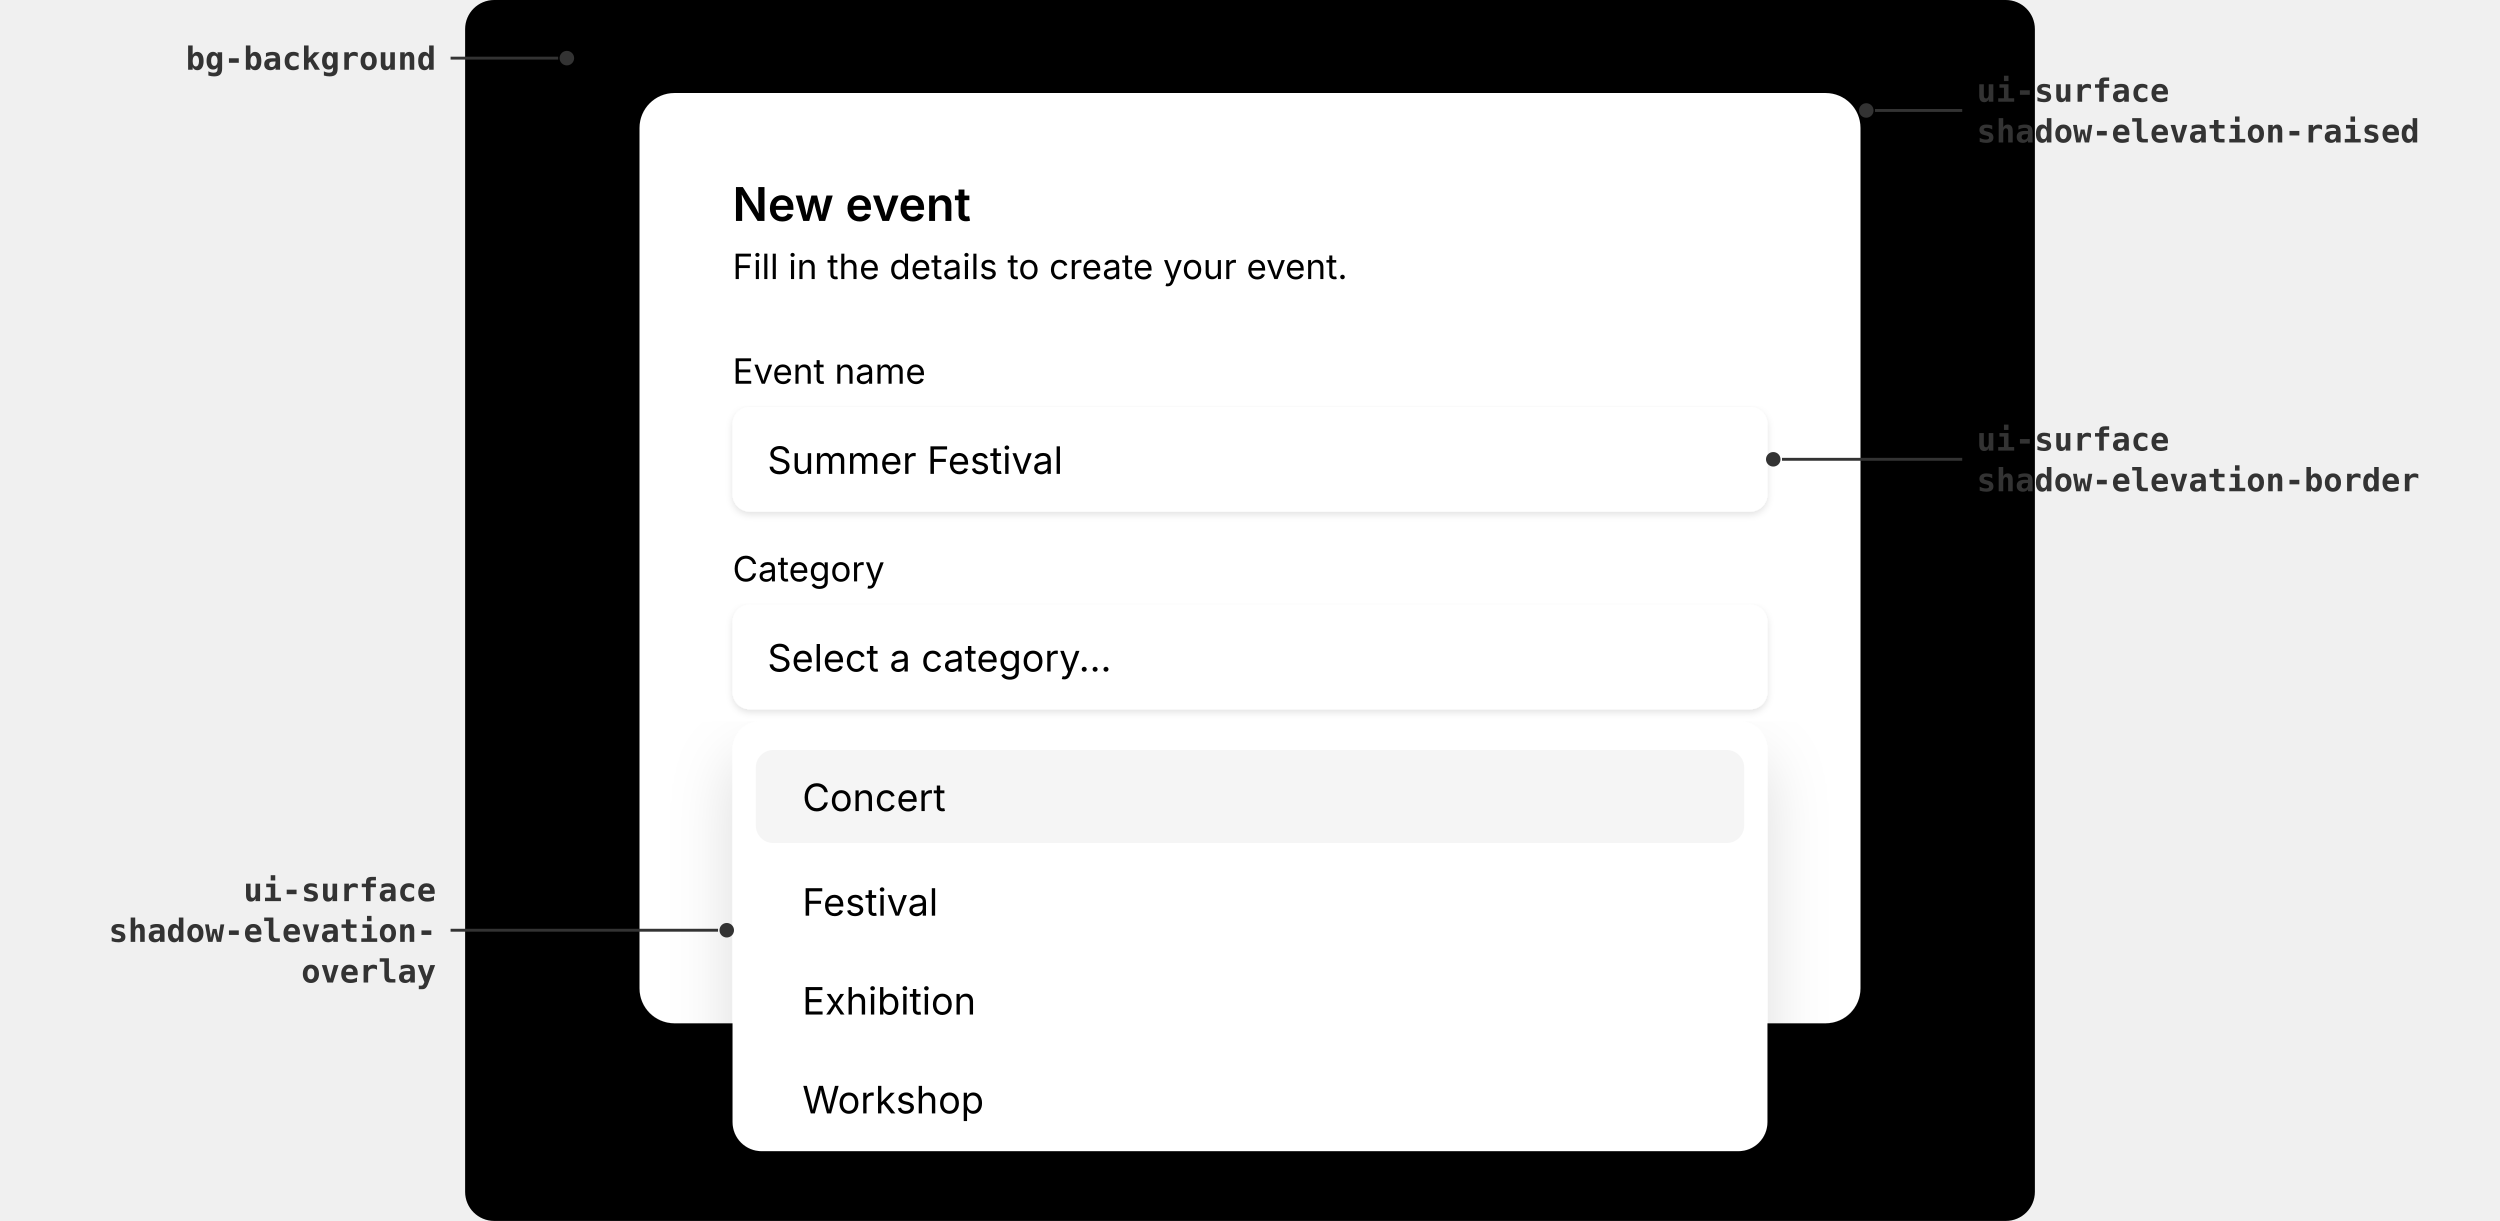
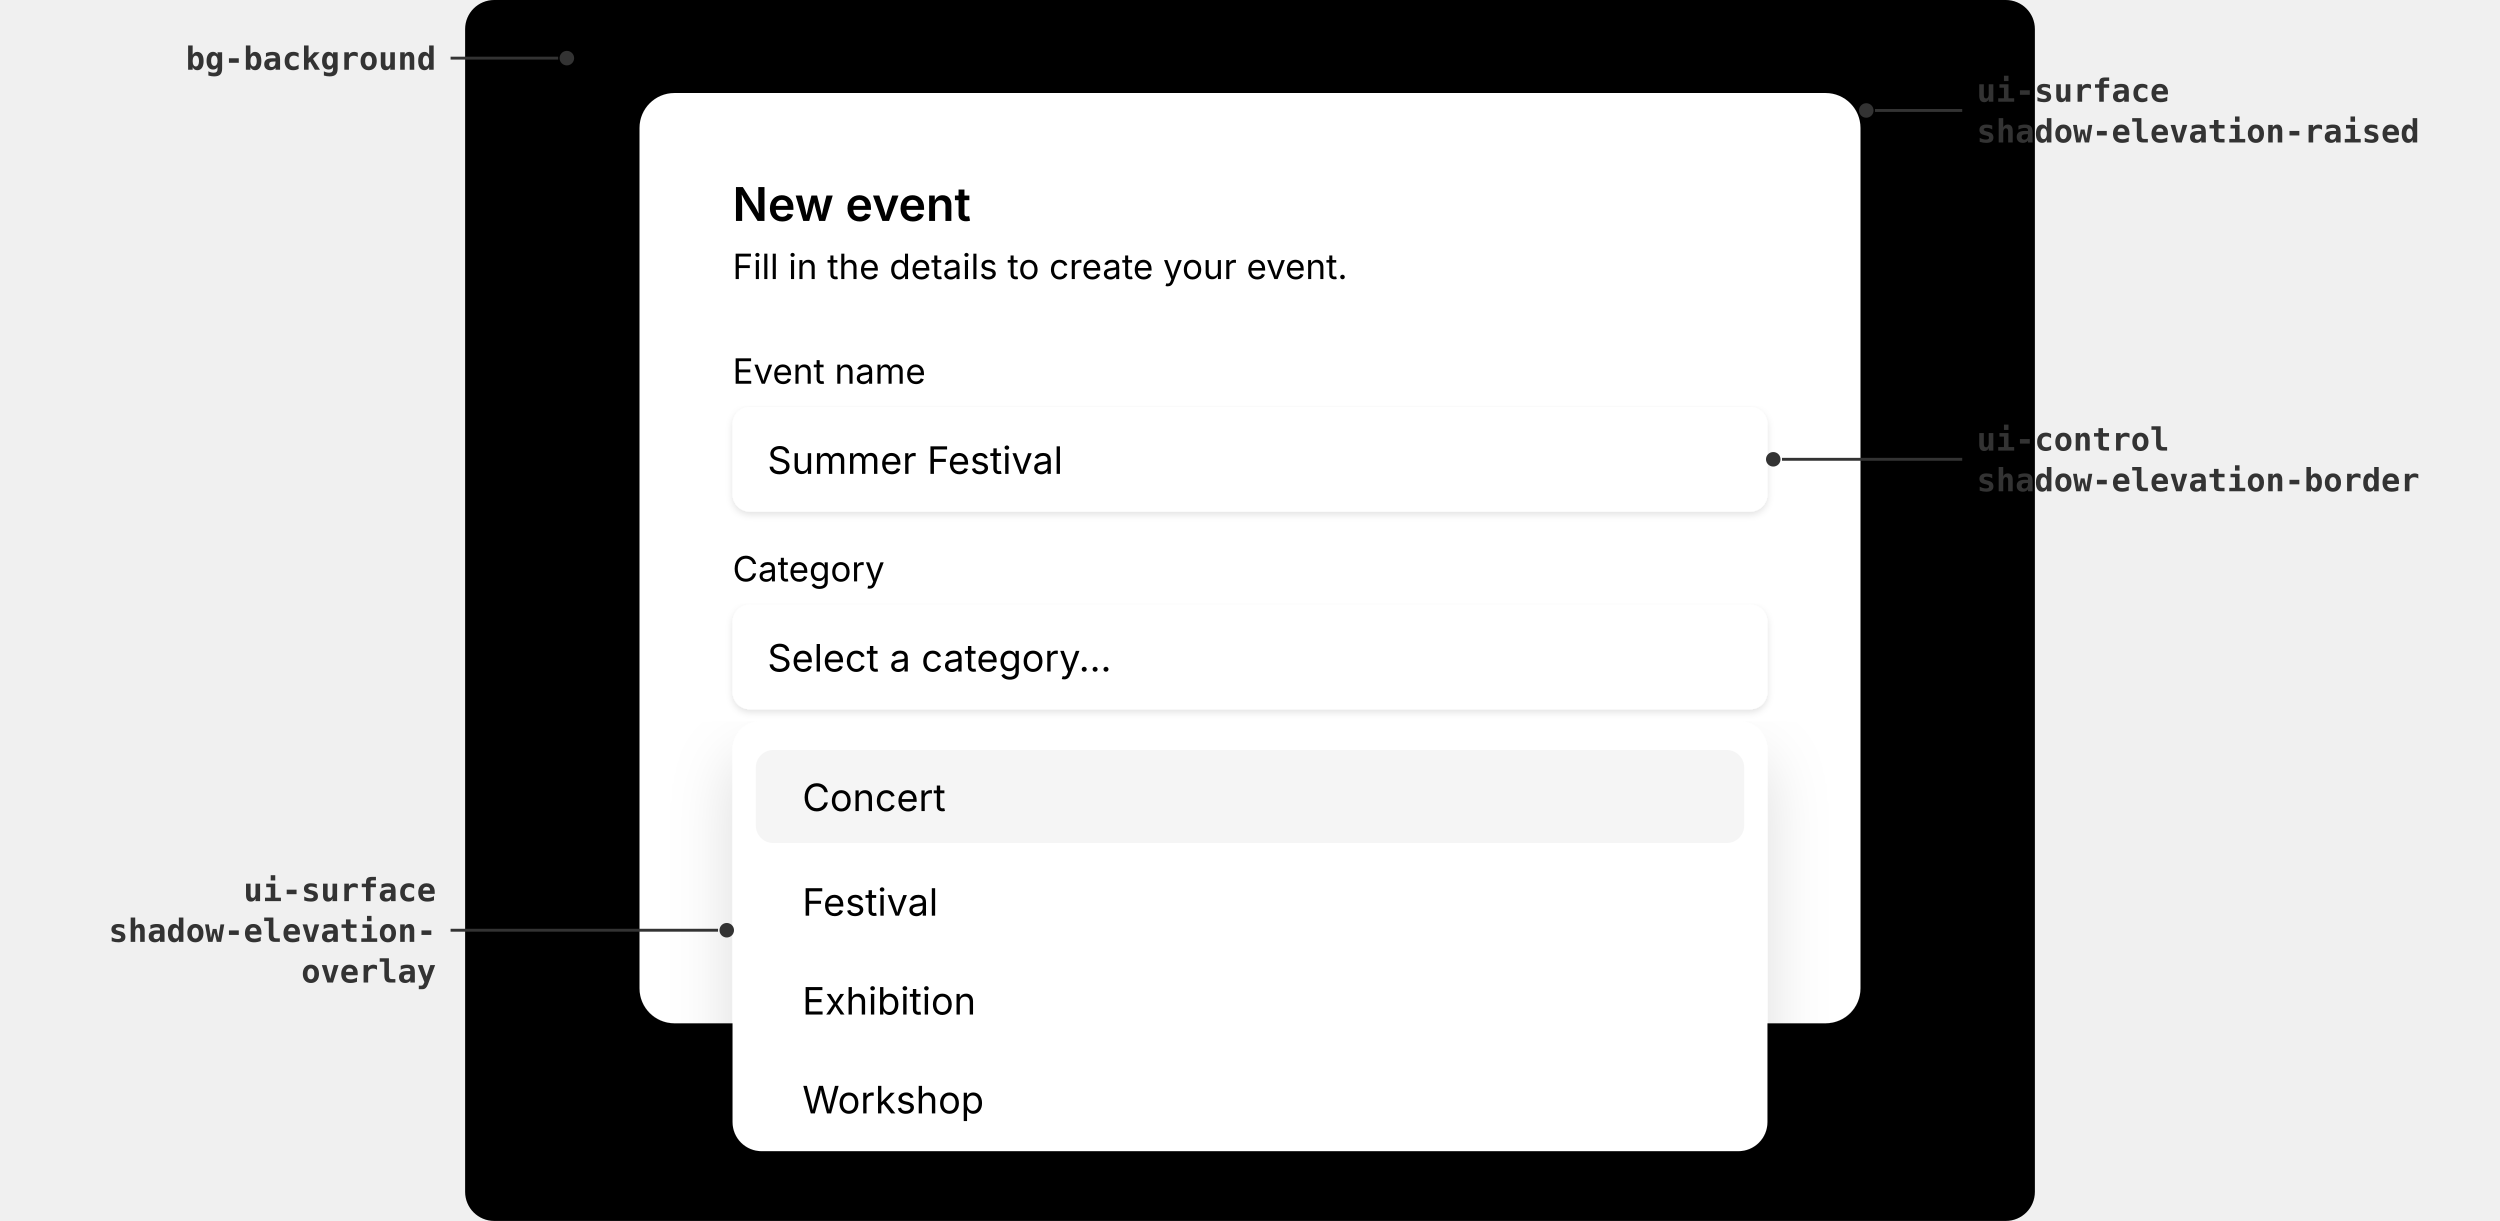
<svg xmlns="http://www.w3.org/2000/svg" viewBox="0 0 860 420" font-family="ui-monospace, SFMono-Regular, Menlo, Monaco, Consolas, monospace">
  <style>
    .label { fill: #333; }
    .label-line { stroke: #333; }
    @media (prefers-color-scheme: dark) {
      .label { fill: #999; }
      .label-line { stroke: #999; }
    }
  </style>
  <defs>
    <filter id="raised" x="-4%" y="-4%" width="108%" height="116%">
      <feDropShadow dx="0" dy="0.3" stdDeviation="0.8" flood-color="#000" flood-opacity="0.28" />
      <feDropShadow dx="0" dy="1.4" stdDeviation="1.3" flood-color="#000" flood-opacity="0.21" />
    </filter>
    <filter id="border-shadow" x="-2%" y="-4%" width="104%" height="116%">
      <feDropShadow dx="0" dy="0.3" stdDeviation="0.3" flood-color="#000" flood-opacity="0.14" />
      <feDropShadow dx="0" dy="1" stdDeviation="1.2" flood-color="#000" flood-opacity="0.12" />
    </filter>
    <filter id="overlay" x="-8%" y="-8%" width="116%" height="124%">
      <feDropShadow dx="0" dy="0.1" stdDeviation="0.1" flood-color="#000" flood-opacity="0.32" />
      <feDropShadow dx="0" dy="1" stdDeviation="0.9" flood-color="#000" flood-opacity="0.26" />
      <feDropShadow dx="-0.1" dy="4" stdDeviation="3.6" flood-color="#000" flood-opacity="0.2" />
      <feDropShadow dx="-0.2" dy="12" stdDeviation="10.8" flood-color="#000" flood-opacity="0.14" />
    </filter>
    <path id="chevron" d="M0,0 L4,4 L8,0" fill="none" stroke="oklch(0.52 0.008 54)" stroke-width="1.5" stroke-linecap="round" stroke-linejoin="round" />
  </defs>
  <rect x="160" y="0" width="540" height="420" rx="10" fill="oklch(0.965 0.003 54)" />
  <rect x="220" y="32" width="420" height="320" rx="12" fill="#fff" stroke="oklch(0.86 0.005 54)" stroke-width="1" filter="url(#raised)" />
  <text x="252" y="76" font-size="16" font-weight="600" font-family="system-ui, -apple-system, sans-serif" fill="oklch(0.22 0.008 54)">New event</text>
  <text x="252" y="96" font-size="12" font-family="system-ui, -apple-system, sans-serif" fill="oklch(0.52 0.008 54)">Fill in the details to create your event.</text>
  <text x="252" y="132" font-size="12" font-family="system-ui, -apple-system, sans-serif" fill="oklch(0.22 0.008 54)">Event name</text>
  <rect x="252" y="140" width="356" height="36" rx="6" fill="#fff" stroke="oklch(0.86 0.005 54)" stroke-width="1" filter="url(#border-shadow)" />
  <text x="264" y="163" font-size="13" font-family="system-ui, -apple-system, sans-serif" fill="oklch(0.22 0.008 54)">Summer Festival</text>
  <text x="252" y="200" font-size="12" font-family="system-ui, -apple-system, sans-serif" fill="oklch(0.22 0.008 54)">Category</text>
  <rect x="252" y="208" width="356" height="36" rx="6" fill="#fff" stroke="oklch(0.86 0.005 54)" stroke-width="1" filter="url(#border-shadow)" />
  <text x="264" y="231" font-size="13" font-family="system-ui, -apple-system, sans-serif" fill="oklch(0.52 0.008 54)">Select a category...</text>
  <use href="#chevron" x="590" y="222" />
  <rect x="252" y="248" width="356" height="148" rx="10" fill="#fff" stroke="oklch(0.86 0.005 54)" stroke-width="1" filter="url(#overlay)" />
  <rect x="260" y="258" width="340" height="32" rx="6" fill="#0000000a" />
  <text x="276" y="279" font-size="13" font-family="system-ui, -apple-system, sans-serif" fill="oklch(0.22 0.008 54)">Concert</text>
  <text x="276" y="315" font-size="13" font-family="system-ui, -apple-system, sans-serif" fill="oklch(0.22 0.008 54)">Festival</text>
  <text x="276" y="349" font-size="13" font-family="system-ui, -apple-system, sans-serif" fill="oklch(0.22 0.008 54)">Exhibition</text>
  <text x="276" y="383" font-size="13" font-family="system-ui, -apple-system, sans-serif" fill="oklch(0.22 0.008 54)">Workshop</text>
  <circle cx="195" cy="20" r="2.5" class="label" />
  <line x1="192" y1="20" x2="155" y2="20" class="label-line" stroke-width="1" />
  <text x="150" y="24" font-size="11" font-weight="600" class="label" text-anchor="end">bg-background</text>
  <circle cx="250" cy="320" r="2.5" class="label" />
  <line x1="247" y1="320" x2="155" y2="320" class="label-line" stroke-width="1" />
  <text x="150" y="310" font-size="11" font-weight="600" class="label" text-anchor="end">ui-surface</text>
  <text x="150" y="324" font-size="11" font-weight="600" class="label" text-anchor="end">shadow-elevation-</text>
  <text x="150" y="338" font-size="11" font-weight="600" class="label" text-anchor="end">overlay</text>
  <circle cx="642" cy="38" r="2.5" class="label" />
  <line x1="645" y1="38" x2="675" y2="38" class="label-line" stroke-width="1" />
  <text x="680" y="35" font-size="11" font-weight="600" class="label">ui-surface</text>
  <text x="680" y="49" font-size="11" font-weight="600" class="label">shadow-elevation-raised</text>
  <circle cx="610" cy="158" r="2.5" class="label" />
  <line x1="613" y1="158" x2="675" y2="158" class="label-line" stroke-width="1" />
-   <text x="680" y="155" font-size="11" font-weight="600" class="label">ui-surface</text>
+   <text x="680" y="155" font-size="11" font-weight="600" class="label">ui-control</text>
  <text x="680" y="169" font-size="11" font-weight="600" class="label">shadow-elevation-border</text>
</svg>
